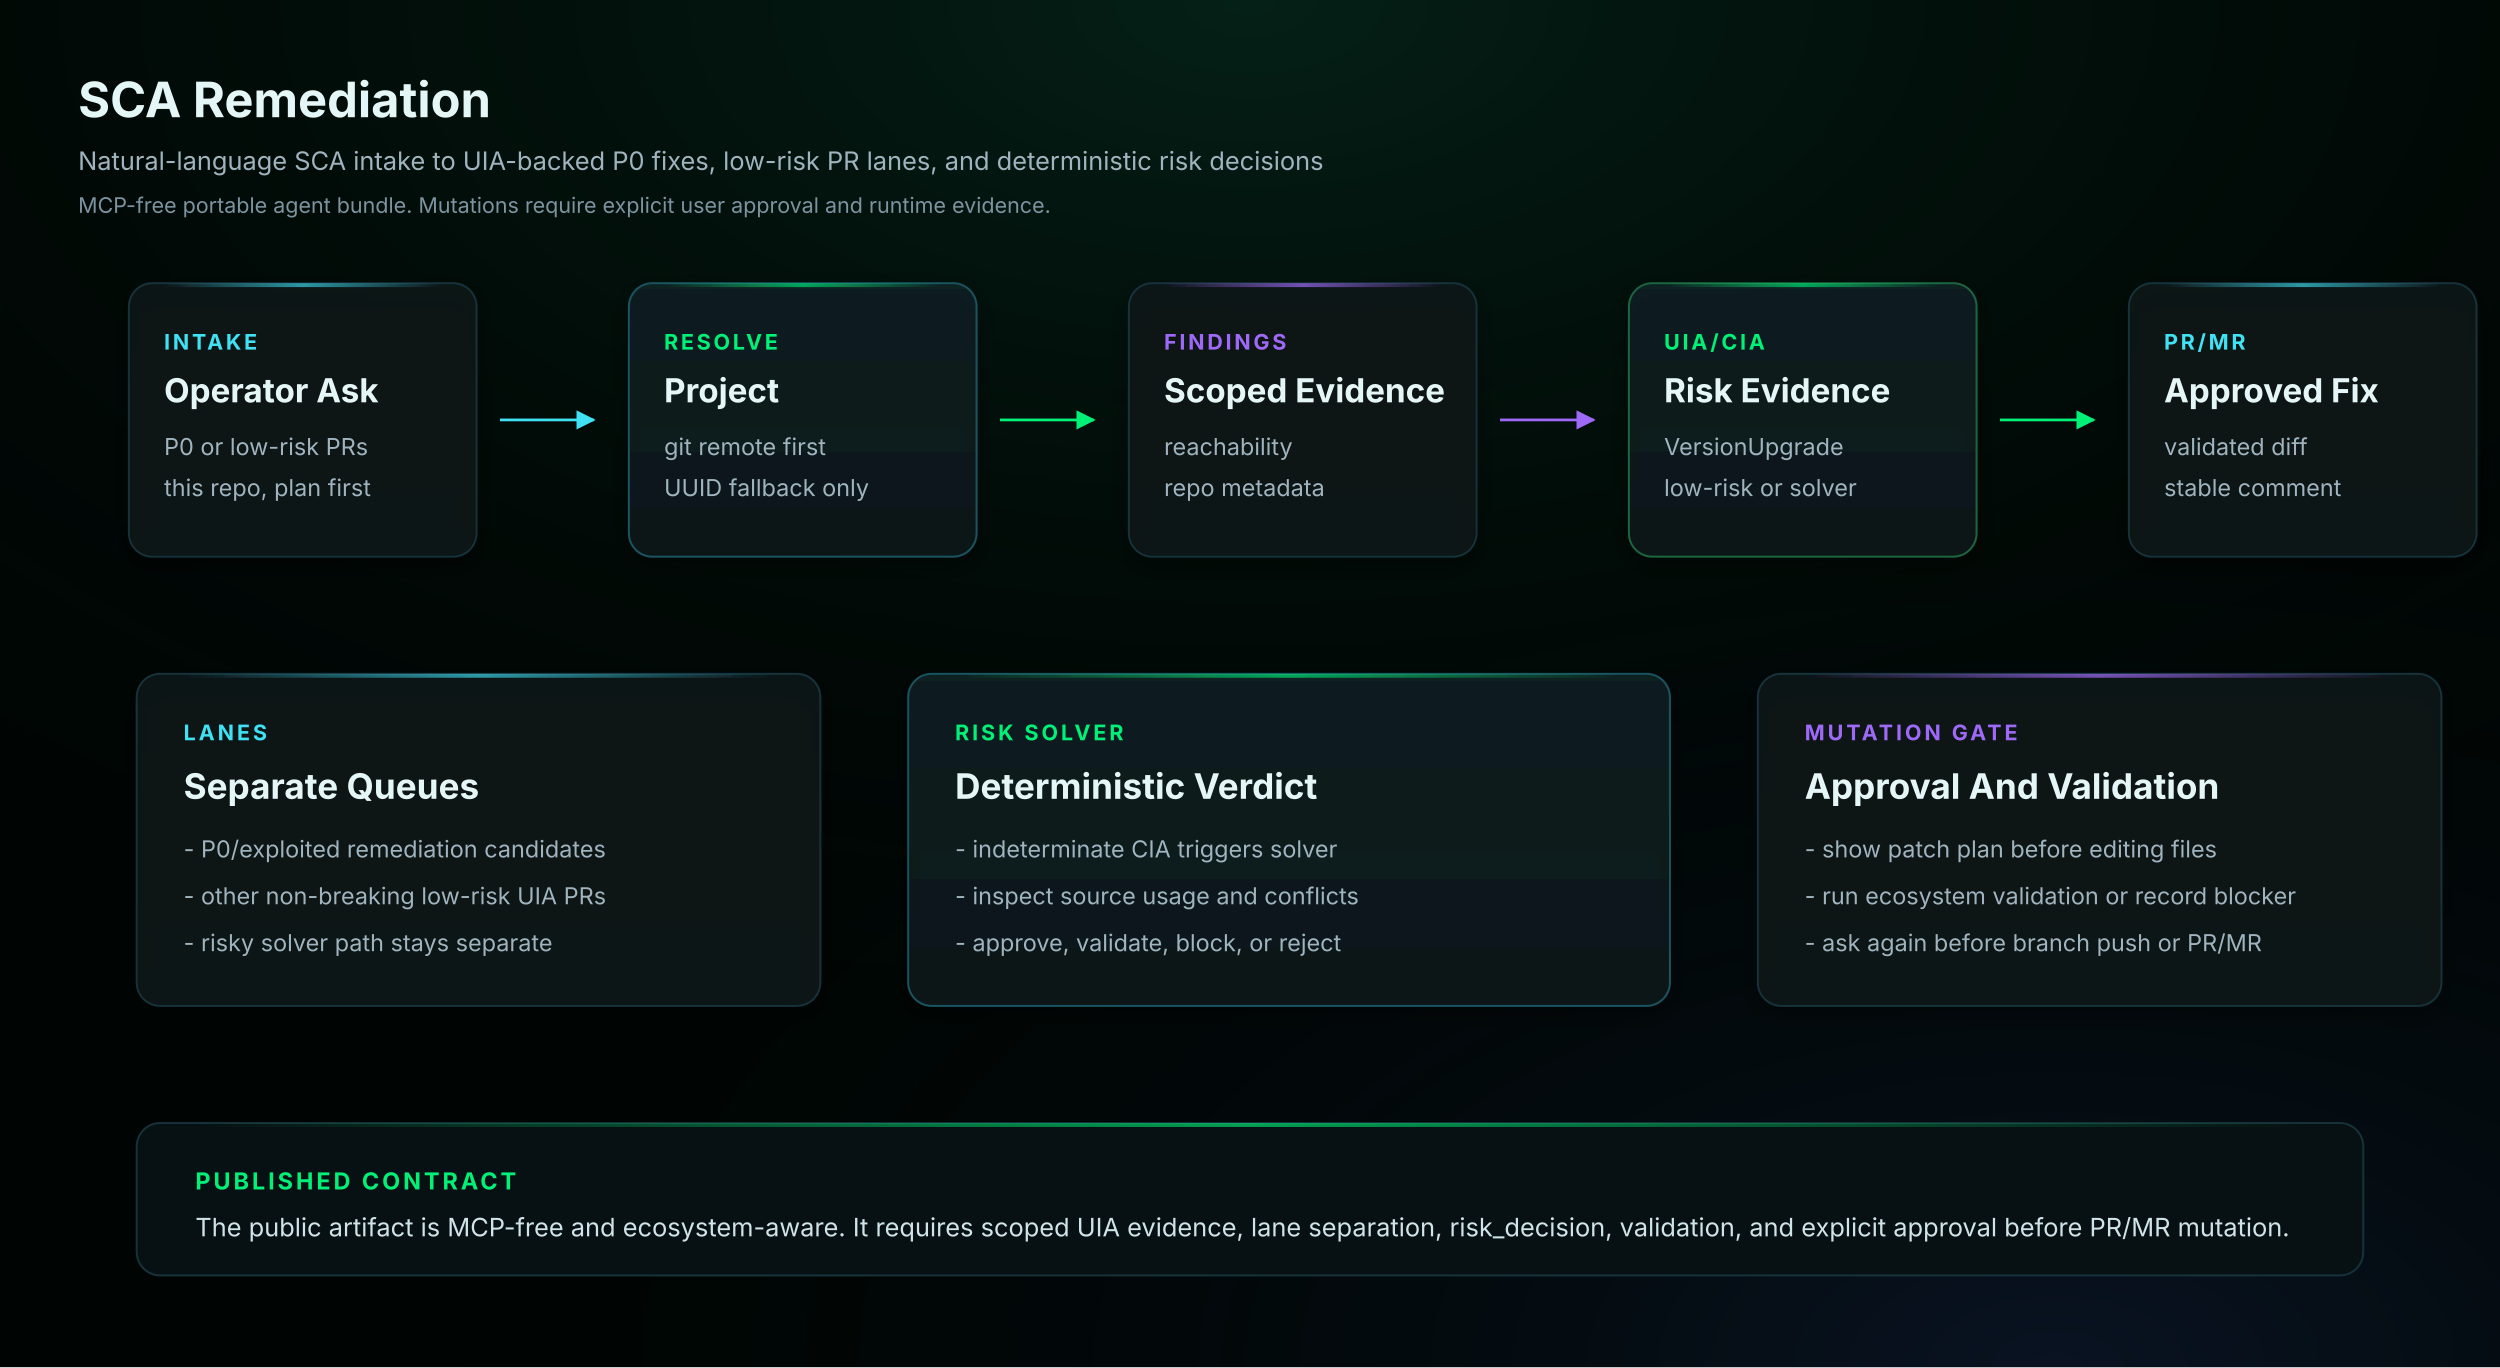
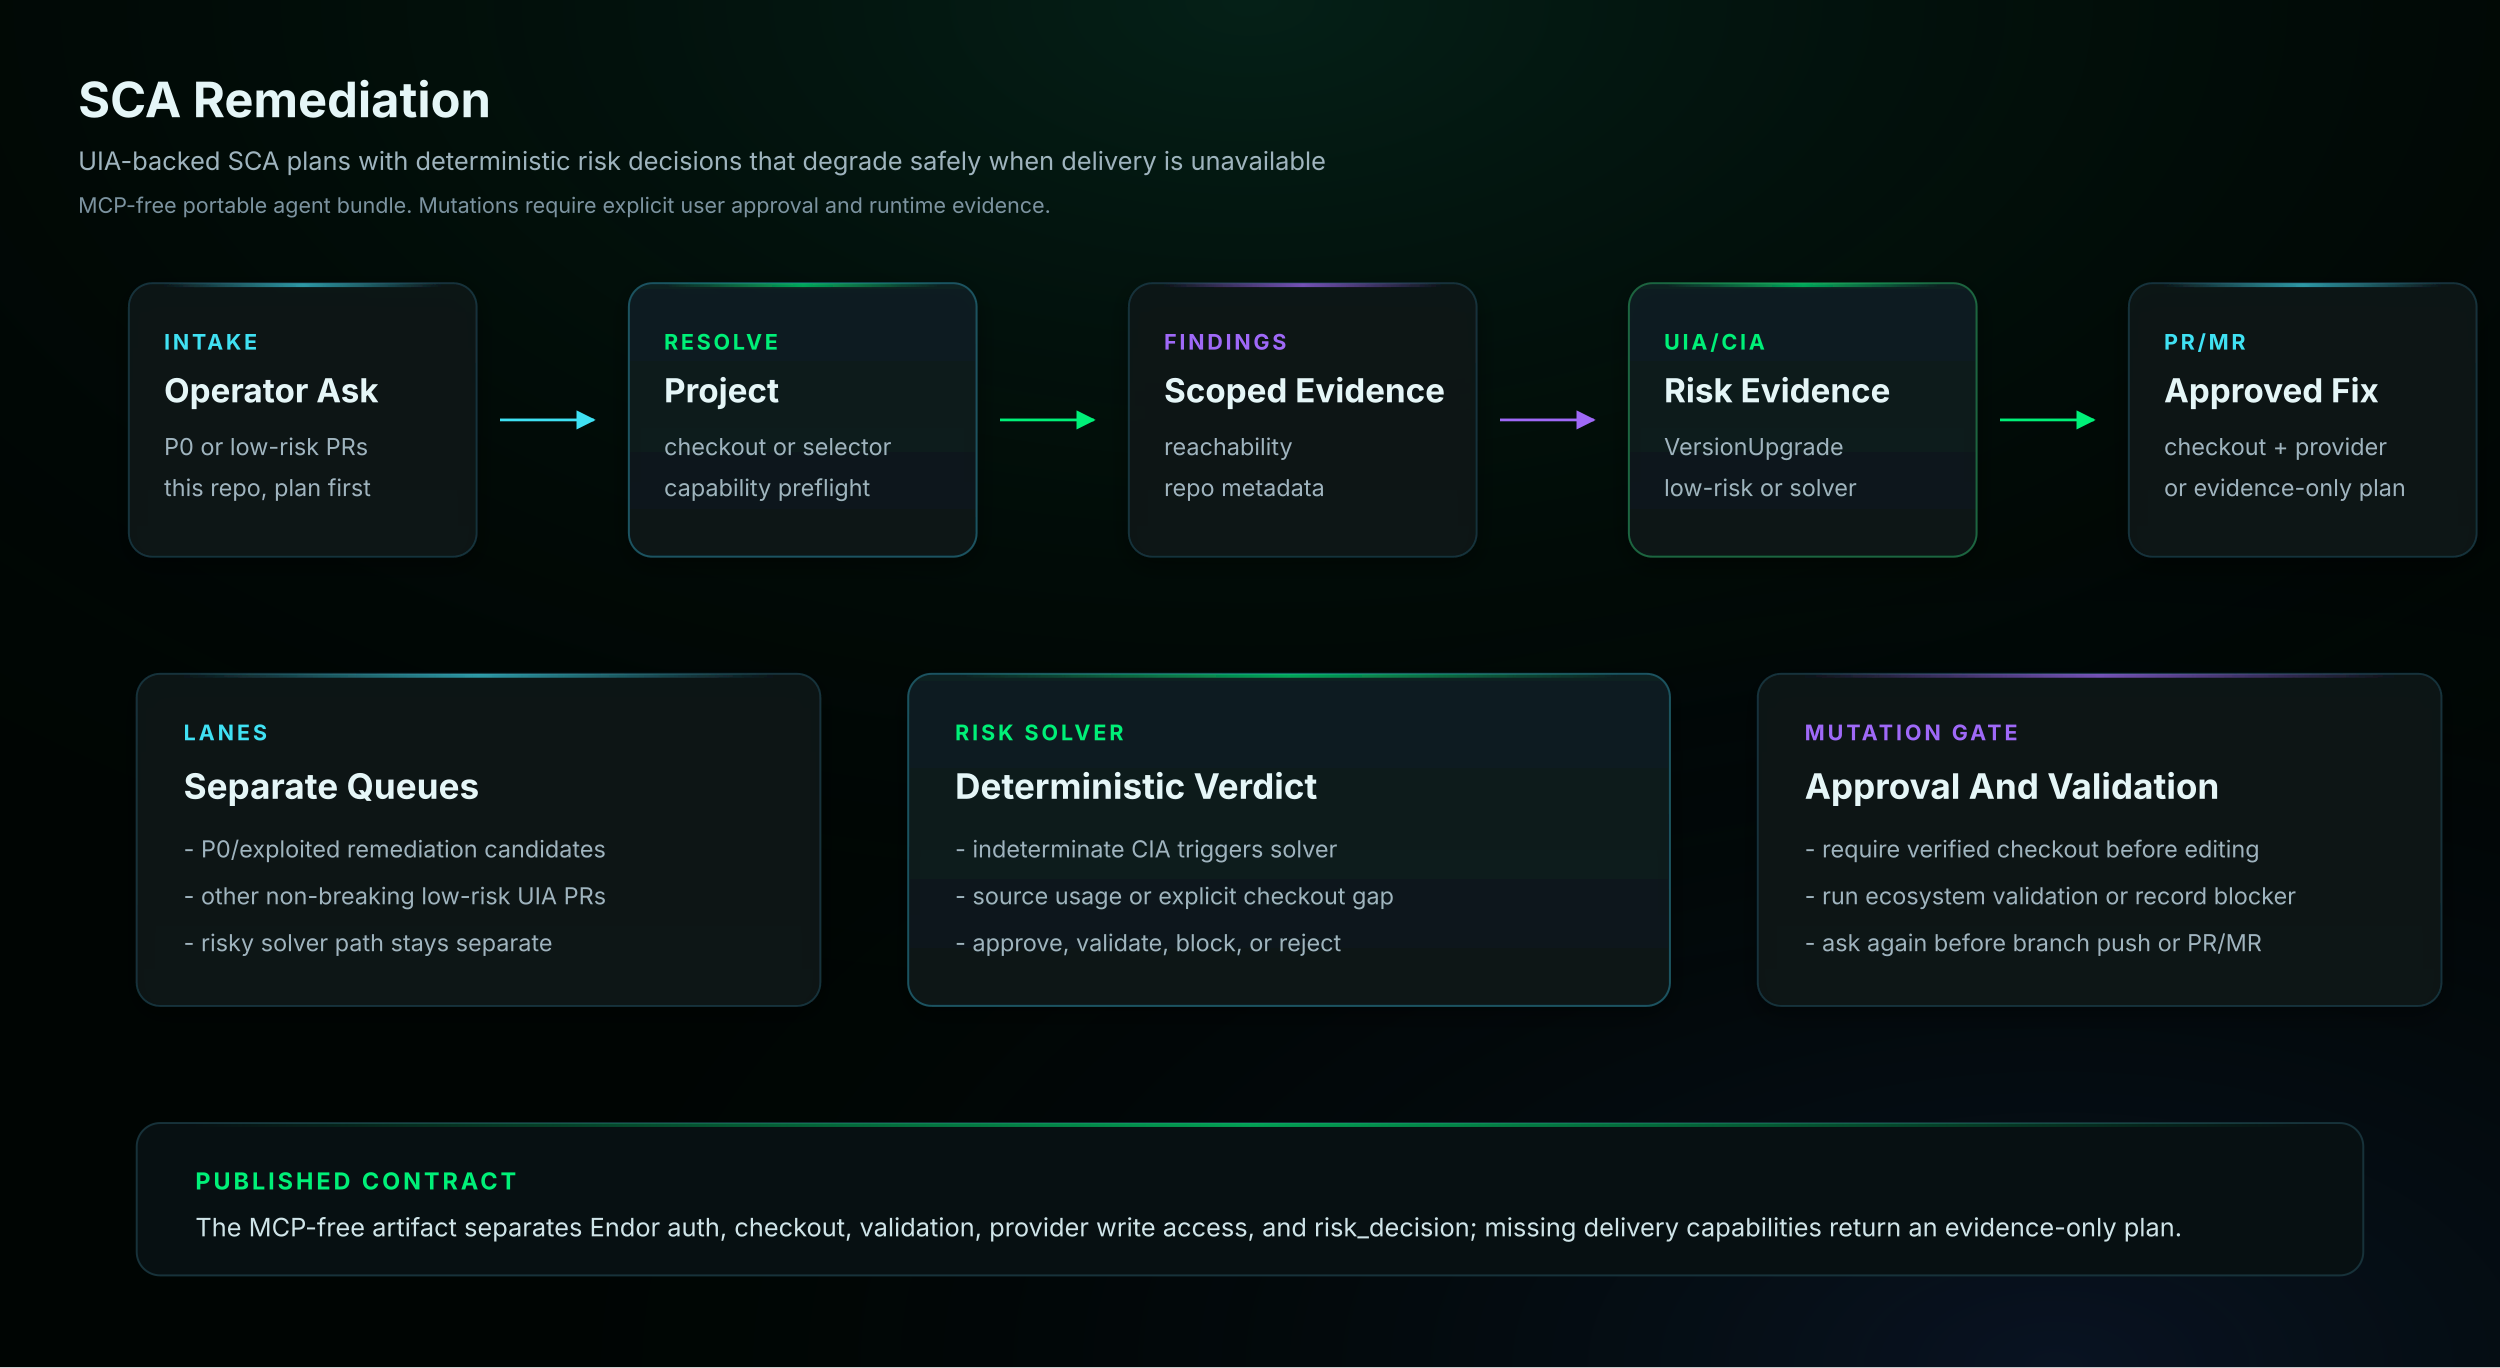
<svg xmlns="http://www.w3.org/2000/svg" viewBox="0 0 1280 700" font-family="-apple-system, BlinkMacSystemFont, 'Segoe UI', Inter, Geist, sans-serif">
  <defs>
    <radialGradient id="bgGlow" cx="50%" cy="0%" r="80%">
      <stop offset="0%" stop-color="#0a3d2c" stop-opacity="0.48" />
      <stop offset="100%" stop-color="#000503" stop-opacity="0" />
    </radialGradient>
    <radialGradient id="bgGlow2" cx="82%" cy="100%" r="65%">
      <stop offset="0%" stop-color="#1a2f5e" stop-opacity="0.34" />
      <stop offset="100%" stop-color="#000503" stop-opacity="0" />
    </radialGradient>
    <linearGradient id="cardGlass" x1="0%" y1="0%" x2="0%" y2="100%">
      <stop offset="0%" stop-color="#0d1518" stop-opacity="0.94" />
      <stop offset="100%" stop-color="#0a1112" stop-opacity="0.97" />
    </linearGradient>
    <linearGradient id="cardGlassActive" x1="0%" y1="0%" x2="0%" y2="100%">
      <stop offset="0%" stop-color="#0e2023" stop-opacity="0.96" />
      <stop offset="100%" stop-color="#091517" stop-opacity="0.98" />
    </linearGradient>
    <linearGradient id="hairline" x1="0%" y1="0%" x2="100%" y2="0%">
      <stop offset="0%" stop-color="#3fe1f3" stop-opacity="0" />
      <stop offset="50%" stop-color="#3fe1f3" stop-opacity="0.64" />
      <stop offset="100%" stop-color="#3fe1f3" stop-opacity="0" />
    </linearGradient>
    <linearGradient id="hairlineGreen" x1="0%" y1="0%" x2="100%" y2="0%">
      <stop offset="0%" stop-color="#00f078" stop-opacity="0" />
      <stop offset="50%" stop-color="#00f078" stop-opacity="0.64" />
      <stop offset="100%" stop-color="#00f078" stop-opacity="0" />
    </linearGradient>
    <linearGradient id="hairlinePurple" x1="0%" y1="0%" x2="100%" y2="0%">
      <stop offset="0%" stop-color="#9f69f7" stop-opacity="0" />
      <stop offset="50%" stop-color="#9f69f7" stop-opacity="0.70" />
      <stop offset="100%" stop-color="#9f69f7" stop-opacity="0" />
    </linearGradient>
    <filter id="cardShadow" x="-10%" y="-10%" width="120%" height="130%">
      <feGaussianBlur in="SourceAlpha" stdDeviation="6" />
      <feOffset dx="0" dy="4" />
      <feComponentTransfer>
        <feFuncA type="linear" slope="0.42" />
      </feComponentTransfer>
      <feMerge>
        <feMergeNode />
        <feMergeNode in="SourceGraphic" />
      </feMerge>
    </filter>
    <marker id="arrowCyan" viewBox="0 0 10 10" refX="9" refY="5" markerWidth="7" markerHeight="7" orient="auto-start-reverse">
      <path d="M 0 0 L 10 5 L 0 10 z" fill="#3fe1f3" />
    </marker>
    <marker id="arrowGreen" viewBox="0 0 10 10" refX="9" refY="5" markerWidth="7" markerHeight="7" orient="auto-start-reverse">
      <path d="M 0 0 L 10 5 L 0 10 z" fill="#00f078" />
    </marker>
    <marker id="arrowPurple" viewBox="0 0 10 10" refX="9" refY="5" markerWidth="7" markerHeight="7" orient="auto-start-reverse">
      <path d="M 0 0 L 10 5 L 0 10 z" fill="#9f69f7" />
    </marker>
  </defs>
  <rect width="1280" height="700" fill="#000503" />
  <rect width="1280" height="700" fill="url(#bgGlow)" />
  <rect width="1280" height="700" fill="url(#bgGlow2)" />
  <g transform="translate(40, 34)">
    <text x="0" y="26" font-size="25" font-weight="700" fill="#e5f6f7">SCA Remediation</text>
-     <text x="0" y="53" font-size="13" fill="#9fb4be">Natural-language SCA intake to UIA-backed P0 fixes, low-risk PR lanes, and deterministic risk decisions</text>
+     <text x="0" y="53" font-size="13" fill="#9fb4be">UIA-backed SCA plans with deterministic risk decisions that degrade safely when delivery is unavailable</text>
    <text x="0" y="75" font-size="11" fill="#7c93a0">MCP-free portable agent bundle. Mutations require explicit user approval and runtime evidence.</text>
  </g>
  <g transform="translate(66, 145)">
    <g filter="url(#cardShadow)">
      <rect width="178" height="140" rx="12" fill="url(#cardGlass)" stroke="#17323a" />
      <rect x="18" y="0" width="142" height="2" fill="url(#hairline)" />
      <text x="18" y="34" font-size="11" font-weight="700" fill="#3fe1f3" letter-spacing="1.4">INTAKE</text>
      <text x="18" y="61" font-size="17" font-weight="700" fill="#e5f6f7">Operator Ask</text>
      <text x="18" y="88" font-size="12" fill="#9fb4be">P0 or low-risk PRs</text>
      <text x="18" y="109" font-size="12" fill="#9fb4be">this repo, plan first</text>
    </g>
    <line x1="190" y1="70" x2="238" y2="70" stroke="#3fe1f3" stroke-width="1.4" marker-end="url(#arrowCyan)" />
    <g transform="translate(256,0)" filter="url(#cardShadow)">
      <rect width="178" height="140" rx="12" fill="url(#cardGlassActive)" stroke="#1c5360" />
      <rect x="18" y="0" width="142" height="2" fill="url(#hairlineGreen)" />
      <text x="18" y="34" font-size="11" font-weight="700" fill="#00f078" letter-spacing="1.4">RESOLVE</text>
      <text x="18" y="61" font-size="17" font-weight="700" fill="#e5f6f7">Project</text>
-       <text x="18" y="88" font-size="12" fill="#9fb4be">git remote first</text>
-       <text x="18" y="109" font-size="12" fill="#9fb4be">UUID fallback only</text>
+       <text x="18" y="88" font-size="12" fill="#9fb4be">checkout or selector</text>
+       <text x="18" y="109" font-size="12" fill="#9fb4be">capability preflight</text>
    </g>
    <line x1="446" y1="70" x2="494" y2="70" stroke="#00f078" stroke-width="1.4" marker-end="url(#arrowGreen)" />
    <g transform="translate(512,0)" filter="url(#cardShadow)">
      <rect width="178" height="140" rx="12" fill="url(#cardGlass)" stroke="#17323a" />
      <rect x="18" y="0" width="142" height="2" fill="url(#hairlinePurple)" />
      <text x="18" y="34" font-size="11" font-weight="700" fill="#9f69f7" letter-spacing="1.4">FINDINGS</text>
      <text x="18" y="61" font-size="17" font-weight="700" fill="#e5f6f7">Scoped Evidence</text>
      <text x="18" y="88" font-size="12" fill="#9fb4be">reachability</text>
      <text x="18" y="109" font-size="12" fill="#9fb4be">repo metadata</text>
    </g>
    <line x1="702" y1="70" x2="750" y2="70" stroke="#9f69f7" stroke-width="1.4" marker-end="url(#arrowPurple)" />
    <g transform="translate(768,0)" filter="url(#cardShadow)">
      <rect width="178" height="140" rx="12" fill="url(#cardGlassActive)" stroke="#1f6540" />
      <rect x="18" y="0" width="142" height="2" fill="url(#hairlineGreen)" />
      <text x="18" y="34" font-size="11" font-weight="700" fill="#00f078" letter-spacing="1.4">UIA/CIA</text>
      <text x="18" y="61" font-size="17" font-weight="700" fill="#e5f6f7">Risk Evidence</text>
      <text x="18" y="88" font-size="12" fill="#9fb4be">VersionUpgrade</text>
      <text x="18" y="109" font-size="12" fill="#9fb4be">low-risk or solver</text>
    </g>
    <line x1="958" y1="70" x2="1006" y2="70" stroke="#00f078" stroke-width="1.4" marker-end="url(#arrowGreen)" />
    <g transform="translate(1024,0)" filter="url(#cardShadow)">
      <rect width="178" height="140" rx="12" fill="url(#cardGlass)" stroke="#17323a" />
      <rect x="18" y="0" width="142" height="2" fill="url(#hairline)" />
      <text x="18" y="34" font-size="11" font-weight="700" fill="#3fe1f3" letter-spacing="1.4">PR/MR</text>
      <text x="18" y="61" font-size="17" font-weight="700" fill="#e5f6f7">Approved Fix</text>
-       <text x="18" y="88" font-size="12" fill="#9fb4be">validated diff</text>
-       <text x="18" y="109" font-size="12" fill="#9fb4be">stable comment</text>
+       <text x="18" y="88" font-size="12" fill="#9fb4be">checkout + provider</text>
+       <text x="18" y="109" font-size="12" fill="#9fb4be">or evidence-only plan</text>
    </g>
  </g>
  <g transform="translate(70, 345)">
    <g filter="url(#cardShadow)">
      <rect width="350" height="170" rx="12" fill="url(#cardGlass)" stroke="#17323a" />
      <rect x="24" y="0" width="302" height="2" fill="url(#hairline)" />
      <text x="24" y="34" font-size="11" font-weight="700" fill="#3fe1f3" letter-spacing="1.5">LANES</text>
      <text x="24" y="64" font-size="18" font-weight="700" fill="#e5f6f7">Separate Queues</text>
      <text x="24" y="94" font-size="12" fill="#9fb4be">- P0/exploited remediation candidates</text>
      <text x="24" y="118" font-size="12" fill="#9fb4be">- other non-breaking low-risk UIA PRs</text>
      <text x="24" y="142" font-size="12" fill="#9fb4be">- risky solver path stays separate</text>
    </g>
    <g transform="translate(395,0)" filter="url(#cardShadow)">
      <rect width="390" height="170" rx="12" fill="url(#cardGlassActive)" stroke="#1c5360" />
      <rect x="24" y="0" width="342" height="2" fill="url(#hairlineGreen)" />
      <text x="24" y="34" font-size="11" font-weight="700" fill="#00f078" letter-spacing="1.5">RISK SOLVER</text>
      <text x="24" y="64" font-size="18" font-weight="700" fill="#e5f6f7">Deterministic Verdict</text>
      <text x="24" y="94" font-size="12" fill="#9fb4be">- indeterminate CIA triggers solver</text>
-       <text x="24" y="118" font-size="12" fill="#9fb4be">- inspect source usage and conflicts</text>
+       <text x="24" y="118" font-size="12" fill="#9fb4be">- source usage or explicit checkout gap</text>
      <text x="24" y="142" font-size="12" fill="#9fb4be">- approve, validate, block, or reject</text>
    </g>
    <g transform="translate(830,0)" filter="url(#cardShadow)">
      <rect width="350" height="170" rx="12" fill="url(#cardGlass)" stroke="#17323a" />
      <rect x="24" y="0" width="302" height="2" fill="url(#hairlinePurple)" />
      <text x="24" y="34" font-size="11" font-weight="700" fill="#9f69f7" letter-spacing="1.5">MUTATION GATE</text>
      <text x="24" y="64" font-size="18" font-weight="700" fill="#e5f6f7">Approval And Validation</text>
-       <text x="24" y="94" font-size="12" fill="#9fb4be">- show patch plan before editing files</text>
+       <text x="24" y="94" font-size="12" fill="#9fb4be">- require verified checkout before editing</text>
      <text x="24" y="118" font-size="12" fill="#9fb4be">- run ecosystem validation or record blocker</text>
      <text x="24" y="142" font-size="12" fill="#9fb4be">- ask again before branch push or PR/MR</text>
    </g>
  </g>
  <g transform="translate(70, 575)">
    <rect width="1140" height="78" rx="12" fill="#071012" stroke="#17323a" />
    <rect x="30" y="0" width="1080" height="2" fill="url(#hairlineGreen)" />
    <text x="30" y="34" font-size="12" font-weight="700" fill="#00f078" letter-spacing="1.5">PUBLISHED CONTRACT</text>
-     <text x="30" y="58" font-size="13" fill="#cfe4e8">The public artifact is MCP-free and ecosystem-aware. It requires scoped UIA evidence, lane separation, risk_decision, validation, and explicit approval before PR/MR mutation.</text>
+     <text x="30" y="58" font-size="13" fill="#cfe4e8">The MCP-free artifact separates Endor auth, checkout, validation, provider write access, and risk_decision; missing delivery capabilities return an evidence-only plan.</text>
  </g>
</svg>
